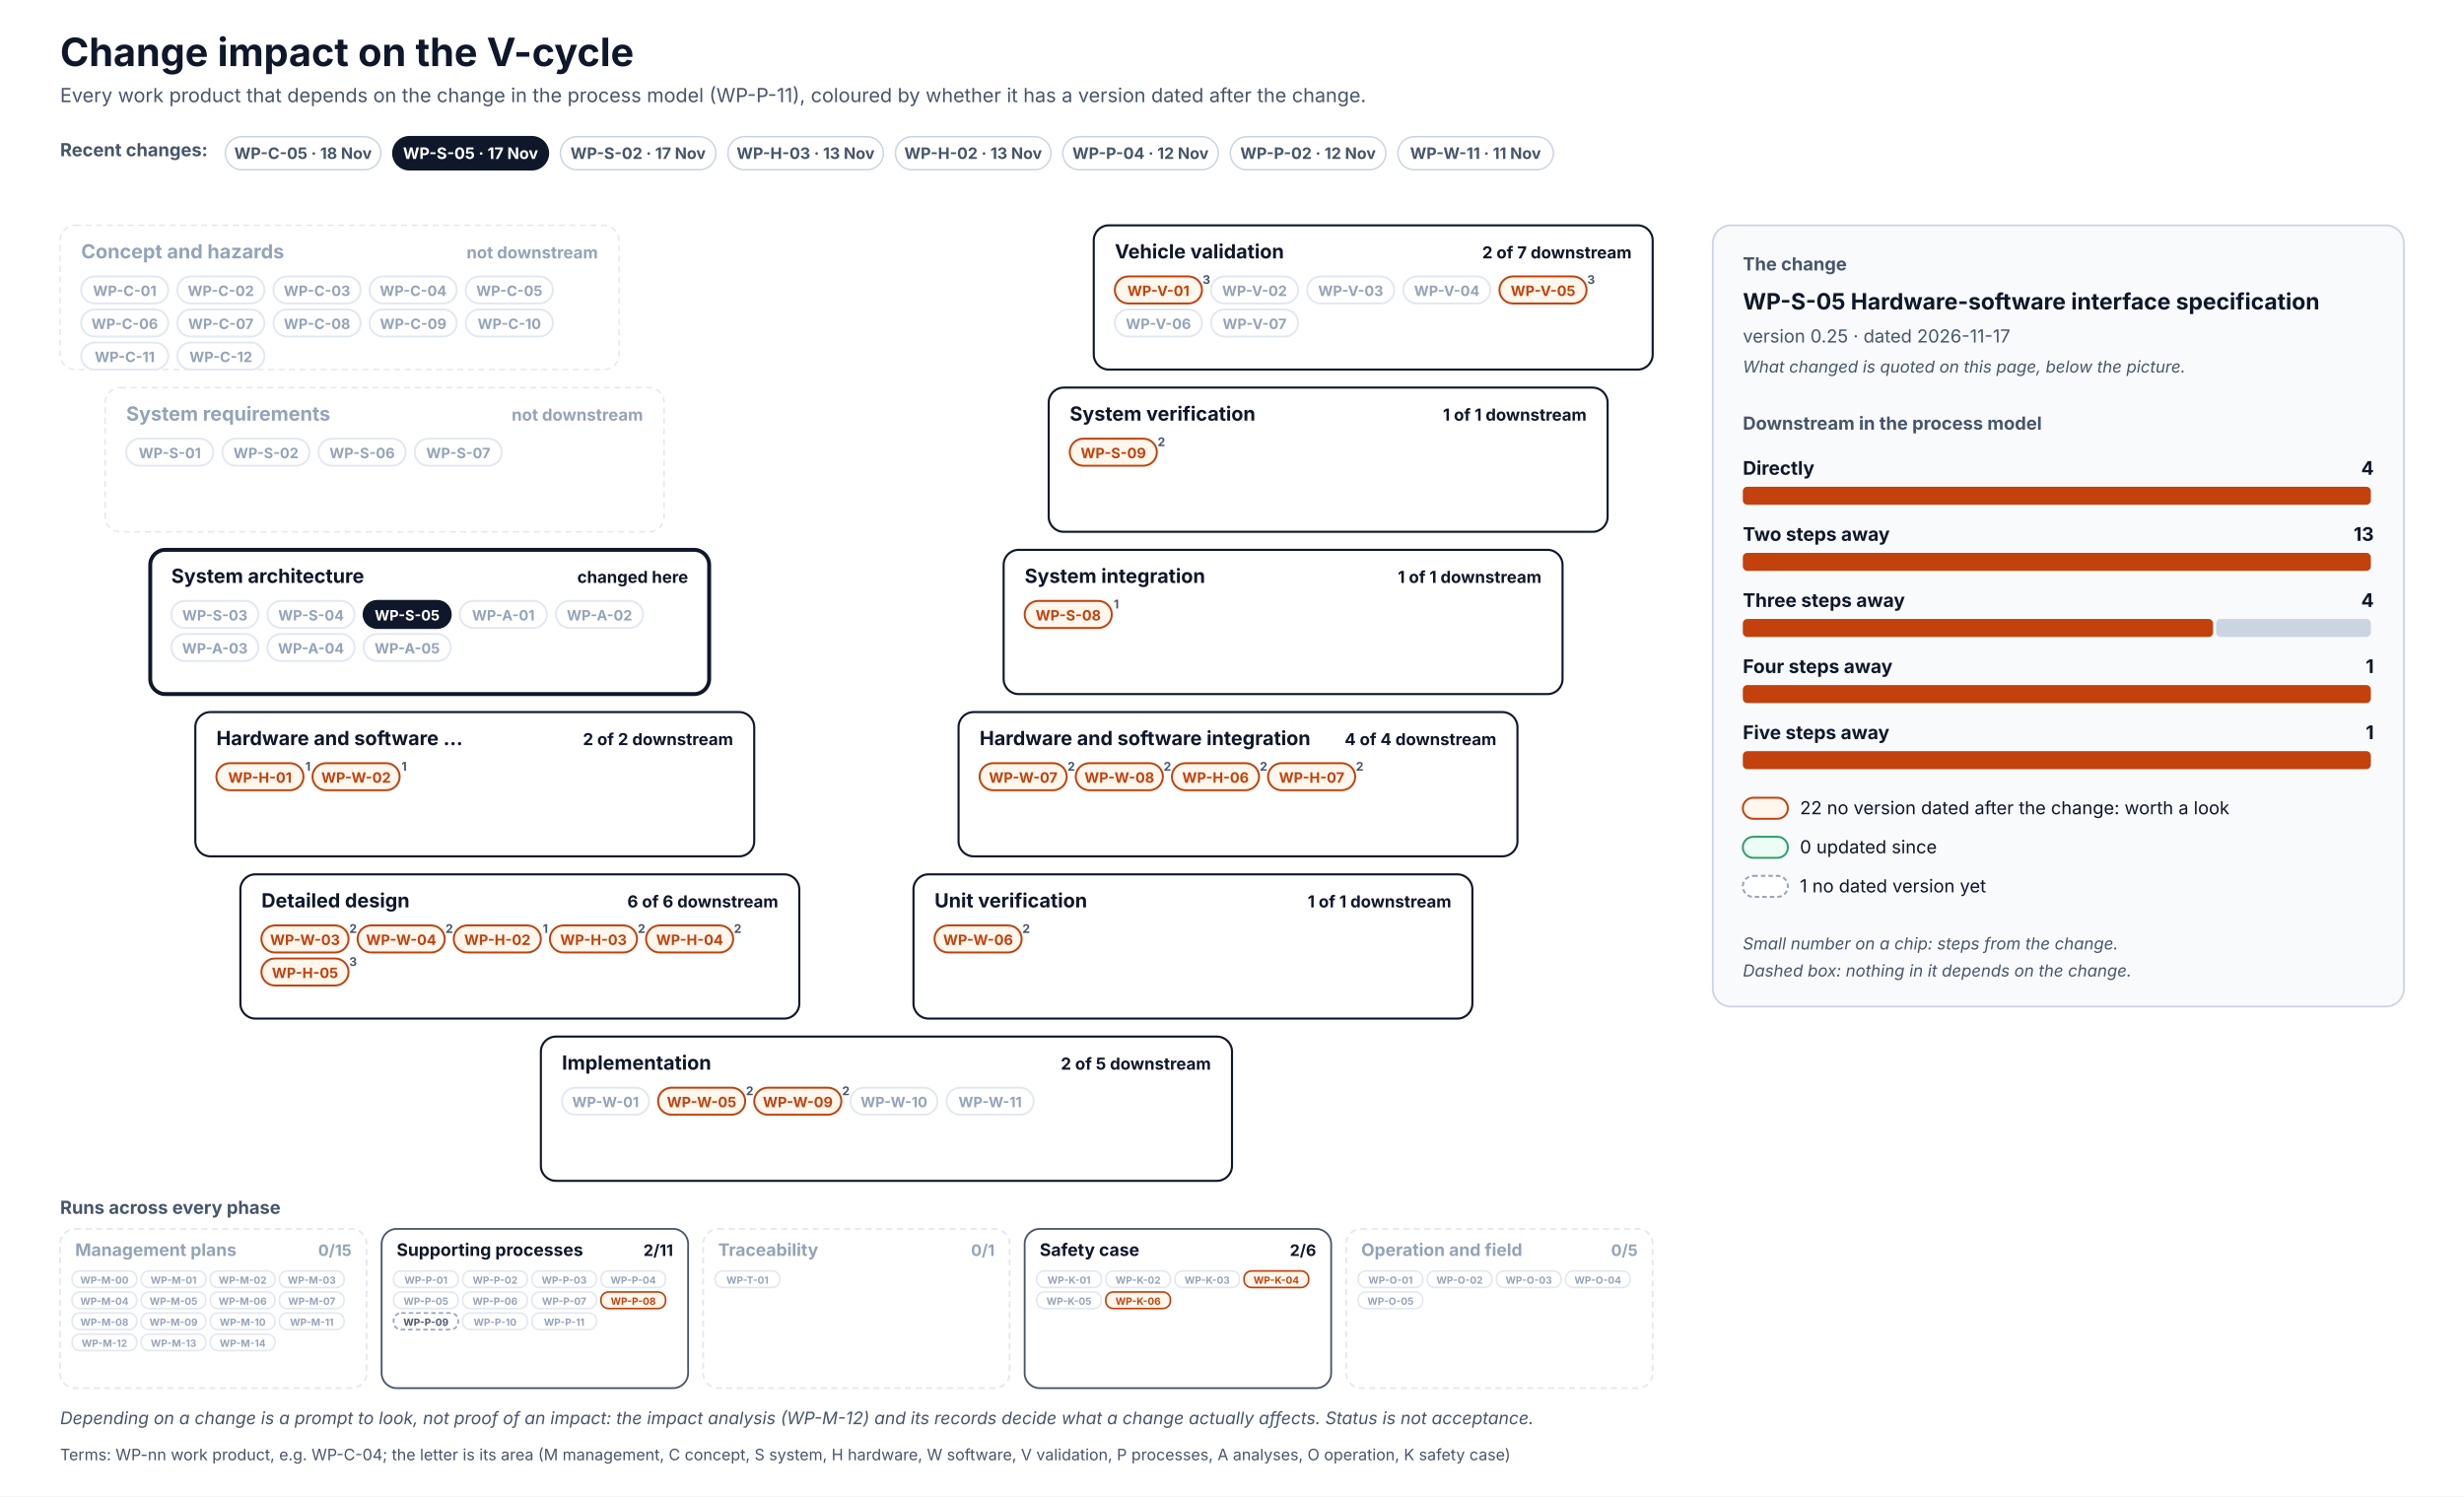
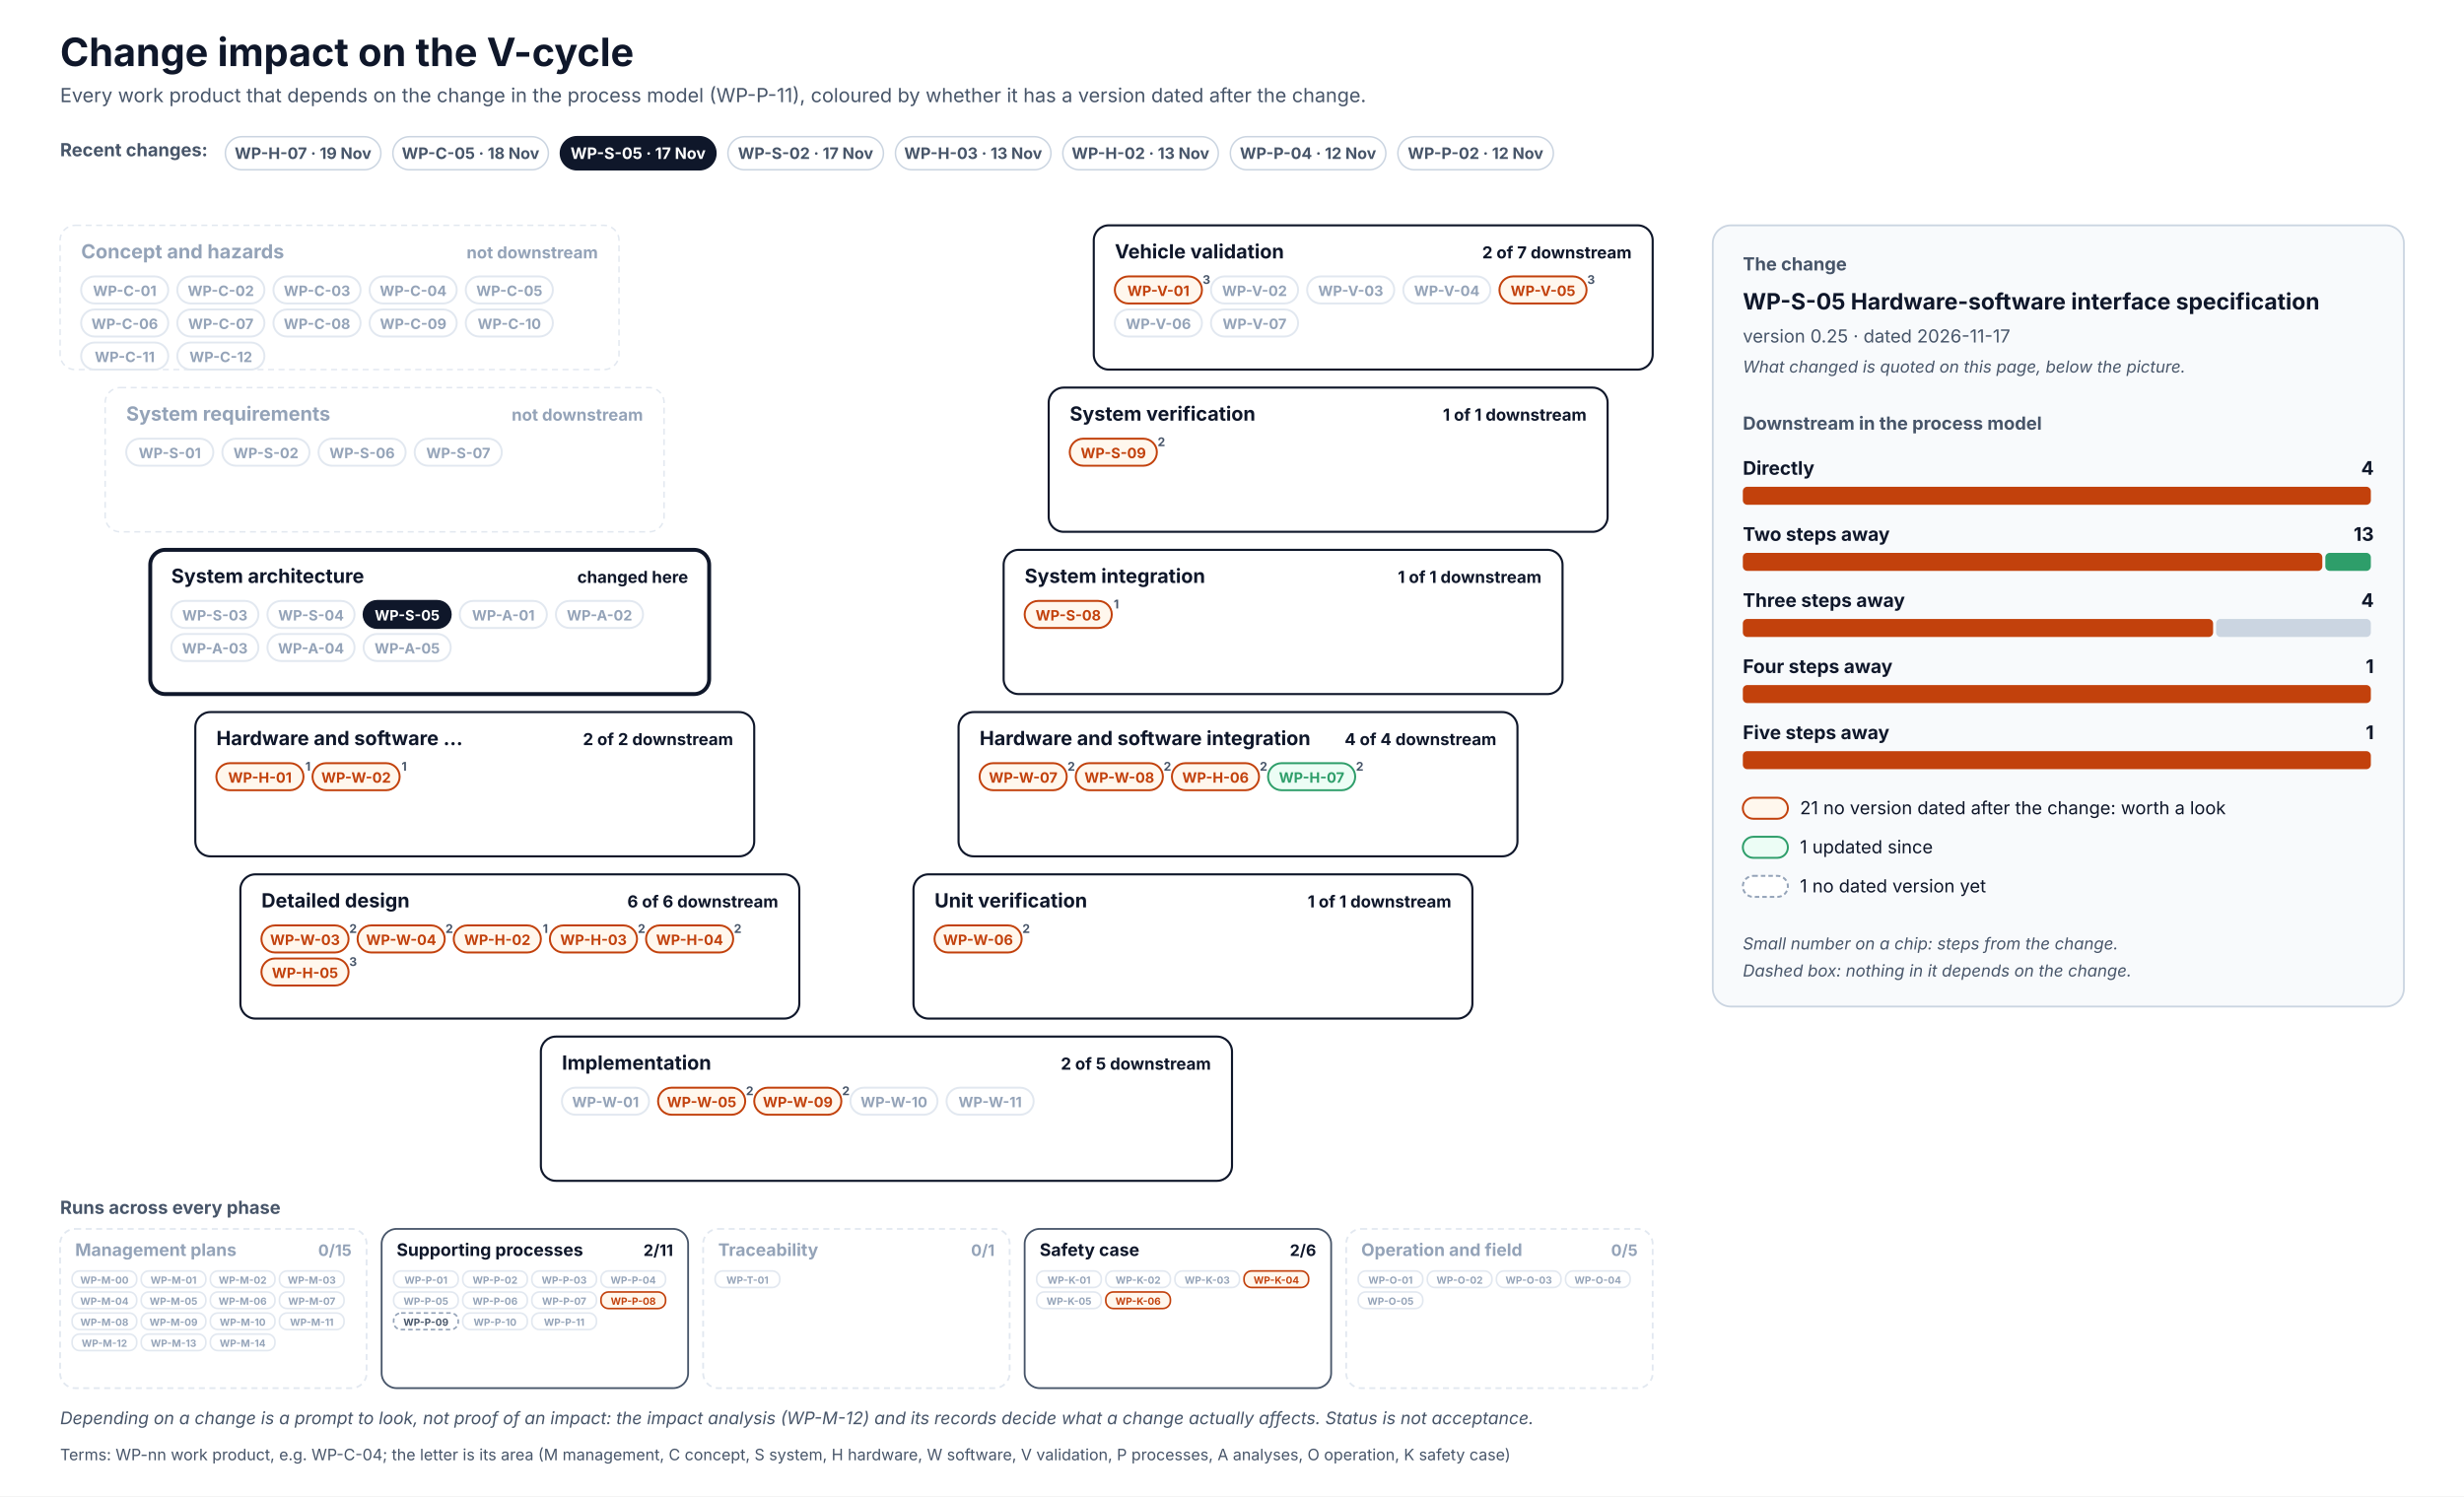
<svg xmlns="http://www.w3.org/2000/svg" width="1640" height="996" viewBox="0 0 1640 996" font-family="Inter, 'Segoe UI', Helvetica, Arial, sans-serif" role="img">
  <defs>
    <pattern id="hatch" patternUnits="userSpaceOnUse" width="6" height="6" patternTransform="rotate(45)">
      <rect width="6" height="6" fill="#F1F5F9" />
      <line x1="0" y1="0" x2="0" y2="6" stroke="#CBD5E1" stroke-width="2" />
    </pattern>
  </defs>
  <rect x="0" y="0" width="1640" height="996" rx="0" fill="#FFFFFF" stroke="none" stroke-width="0" />
  <text x="40" y="44" font-size="26" fill="#0F172A" font-weight="700">Change impact on the V-cycle</text>
  <text x="40" y="68" font-size="13" fill="#475569">Every work product that depends on the change in the process model (WP-P-11), coloured by whether it has a version dated after the change.</text>
  <text x="40" y="104" font-size="12" fill="#475569" font-weight="700">Recent changes:</text>
  <g transform="translate(150,91)">
    <rect x="0" y="0" width="103.5" height="22" rx="11.0" fill="#FFFFFF" stroke="#CBD5E1" stroke-width="1" />
+     <text x="51.7" y="14.8" font-size="10.5" fill="#475569" font-weight="700" text-anchor="middle">WP-H-07 · 19 Nov</text>
+   </g>
+   <g transform="translate(261.5,91)">
+     <rect x="0" y="0" width="103.5" height="22" rx="11.0" fill="#FFFFFF" stroke="#CBD5E1" stroke-width="1" />
    <text x="51.7" y="14.8" font-size="10.5" fill="#475569" font-weight="700" text-anchor="middle">WP-C-05 · 18 Nov</text>
  </g>
-   <g transform="translate(261.5,91)">
+   <g transform="translate(373,91)">
    <rect x="0" y="0" width="103.5" height="22" rx="11.0" fill="#0F172A" stroke="#0F172A" stroke-width="1" />
    <text x="51.7" y="14.8" font-size="10.5" fill="#FFFFFF" font-weight="700" text-anchor="middle">WP-S-05 · 17 Nov</text>
  </g>
-   <g transform="translate(373,91)">
+   <g transform="translate(484.5,91)">
    <rect x="0" y="0" width="103.5" height="22" rx="11.0" fill="#FFFFFF" stroke="#CBD5E1" stroke-width="1" />
    <text x="51.7" y="14.8" font-size="10.5" fill="#475569" font-weight="700" text-anchor="middle">WP-S-02 · 17 Nov</text>
  </g>
-   <g transform="translate(484.5,91)">
+   <g transform="translate(596,91)">
    <rect x="0" y="0" width="103.5" height="22" rx="11.0" fill="#FFFFFF" stroke="#CBD5E1" stroke-width="1" />
    <text x="51.7" y="14.8" font-size="10.5" fill="#475569" font-weight="700" text-anchor="middle">WP-H-03 · 13 Nov</text>
  </g>
-   <g transform="translate(596,91)">
+   <g transform="translate(707.4,91)">
    <rect x="0" y="0" width="103.5" height="22" rx="11.0" fill="#FFFFFF" stroke="#CBD5E1" stroke-width="1" />
    <text x="51.7" y="14.8" font-size="10.5" fill="#475569" font-weight="700" text-anchor="middle">WP-H-02 · 13 Nov</text>
  </g>
-   <g transform="translate(707.4,91)">
+   <g transform="translate(818.9,91)">
    <rect x="0" y="0" width="103.5" height="22" rx="11.0" fill="#FFFFFF" stroke="#CBD5E1" stroke-width="1" />
    <text x="51.7" y="14.8" font-size="10.5" fill="#475569" font-weight="700" text-anchor="middle">WP-P-04 · 12 Nov</text>
  </g>
-   <g transform="translate(818.9,91)">
+   <g transform="translate(930.4,91)">
    <rect x="0" y="0" width="103.5" height="22" rx="11.0" fill="#FFFFFF" stroke="#CBD5E1" stroke-width="1" />
    <text x="51.7" y="14.8" font-size="10.5" fill="#475569" font-weight="700" text-anchor="middle">WP-P-02 · 12 Nov</text>
-   </g>
-   <g transform="translate(930.4,91)">
-     <rect x="0" y="0" width="103.5" height="22" rx="11.0" fill="#FFFFFF" stroke="#CBD5E1" stroke-width="1" />
-     <text x="51.7" y="14.8" font-size="10.5" fill="#475569" font-weight="700" text-anchor="middle">WP-W-11 · 11 Nov</text>
  </g>
  <rect x="40" y="150" width="372" height="96" rx="10" fill="#FFFFFF" stroke="#E2E8F0" stroke-width="1" stroke-dasharray="4 3" />
  <text x="54" y="172" font-size="13" fill="#94A3B8" font-weight="700">Concept and hazards</text>
  <text x="398" y="172" font-size="11" fill="#94A3B8" font-weight="700" text-anchor="end">not downstream</text>
  <rect x="54" y="184" width="58" height="18" rx="9.0" fill="#FFFFFF" stroke="#E2E8F0" stroke-width="1.3" />
  <text x="83" y="197" font-size="9.5" fill="#94A3B8" font-weight="700" text-anchor="middle">WP-C-01</text>
  <rect x="118" y="184" width="58" height="18" rx="9.0" fill="#FFFFFF" stroke="#E2E8F0" stroke-width="1.3" />
  <text x="147" y="197" font-size="9.5" fill="#94A3B8" font-weight="700" text-anchor="middle">WP-C-02</text>
  <rect x="182" y="184" width="58" height="18" rx="9.0" fill="#FFFFFF" stroke="#E2E8F0" stroke-width="1.3" />
  <text x="211" y="197" font-size="9.5" fill="#94A3B8" font-weight="700" text-anchor="middle">WP-C-03</text>
  <rect x="246" y="184" width="58" height="18" rx="9.0" fill="#FFFFFF" stroke="#E2E8F0" stroke-width="1.3" />
  <text x="275" y="197" font-size="9.5" fill="#94A3B8" font-weight="700" text-anchor="middle">WP-C-04</text>
  <rect x="310" y="184" width="58" height="18" rx="9.0" fill="#FFFFFF" stroke="#E2E8F0" stroke-width="1.3" />
  <text x="339" y="197" font-size="9.5" fill="#94A3B8" font-weight="700" text-anchor="middle">WP-C-05</text>
  <rect x="54" y="206" width="58" height="18" rx="9.0" fill="#FFFFFF" stroke="#E2E8F0" stroke-width="1.3" />
  <text x="83" y="219" font-size="9.5" fill="#94A3B8" font-weight="700" text-anchor="middle">WP-C-06</text>
  <rect x="118" y="206" width="58" height="18" rx="9.0" fill="#FFFFFF" stroke="#E2E8F0" stroke-width="1.3" />
  <text x="147" y="219" font-size="9.5" fill="#94A3B8" font-weight="700" text-anchor="middle">WP-C-07</text>
  <rect x="182" y="206" width="58" height="18" rx="9.0" fill="#FFFFFF" stroke="#E2E8F0" stroke-width="1.3" />
  <text x="211" y="219" font-size="9.5" fill="#94A3B8" font-weight="700" text-anchor="middle">WP-C-08</text>
  <rect x="246" y="206" width="58" height="18" rx="9.0" fill="#FFFFFF" stroke="#E2E8F0" stroke-width="1.3" />
  <text x="275" y="219" font-size="9.5" fill="#94A3B8" font-weight="700" text-anchor="middle">WP-C-09</text>
  <rect x="310" y="206" width="58" height="18" rx="9.0" fill="#FFFFFF" stroke="#E2E8F0" stroke-width="1.3" />
  <text x="339" y="219" font-size="9.5" fill="#94A3B8" font-weight="700" text-anchor="middle">WP-C-10</text>
  <rect x="54" y="228" width="58" height="18" rx="9.0" fill="#FFFFFF" stroke="#E2E8F0" stroke-width="1.3" />
  <text x="83" y="241" font-size="9.5" fill="#94A3B8" font-weight="700" text-anchor="middle">WP-C-11</text>
  <rect x="118" y="228" width="58" height="18" rx="9.0" fill="#FFFFFF" stroke="#E2E8F0" stroke-width="1.3" />
  <text x="147" y="241" font-size="9.5" fill="#94A3B8" font-weight="700" text-anchor="middle">WP-C-12</text>
  <rect x="728" y="150" width="372" height="96" rx="10" fill="#FFFFFF" stroke="#0F172A" stroke-width="1.4" />
  <text x="742" y="172" font-size="13" fill="#0F172A" font-weight="700">Vehicle validation</text>
  <text x="1086" y="172" font-size="11" fill="#0F172A" font-weight="700" text-anchor="end">2 of 7 downstream</text>
  <rect x="742" y="184" width="58" height="18" rx="9.0" fill="#FFF7ED" stroke="#C2410C" stroke-width="1.3" />
  <text x="771" y="197" font-size="9.5" fill="#C2410C" font-weight="700" text-anchor="middle">WP-V-01</text>
  <text x="803" y="189" font-size="8" fill="#475569" font-weight="700" text-anchor="middle">3</text>
  <rect x="806" y="184" width="58" height="18" rx="9.0" fill="#FFFFFF" stroke="#E2E8F0" stroke-width="1.3" />
  <text x="835" y="197" font-size="9.5" fill="#94A3B8" font-weight="700" text-anchor="middle">WP-V-02</text>
  <rect x="870" y="184" width="58" height="18" rx="9.0" fill="#FFFFFF" stroke="#E2E8F0" stroke-width="1.3" />
  <text x="899" y="197" font-size="9.5" fill="#94A3B8" font-weight="700" text-anchor="middle">WP-V-03</text>
  <rect x="934" y="184" width="58" height="18" rx="9.0" fill="#FFFFFF" stroke="#E2E8F0" stroke-width="1.3" />
  <text x="963" y="197" font-size="9.5" fill="#94A3B8" font-weight="700" text-anchor="middle">WP-V-04</text>
  <rect x="998" y="184" width="58" height="18" rx="9.0" fill="#FFF7ED" stroke="#C2410C" stroke-width="1.3" />
  <text x="1027" y="197" font-size="9.5" fill="#C2410C" font-weight="700" text-anchor="middle">WP-V-05</text>
  <text x="1059" y="189" font-size="8" fill="#475569" font-weight="700" text-anchor="middle">3</text>
  <rect x="742" y="206" width="58" height="18" rx="9.0" fill="#FFFFFF" stroke="#E2E8F0" stroke-width="1.3" />
  <text x="771" y="219" font-size="9.5" fill="#94A3B8" font-weight="700" text-anchor="middle">WP-V-06</text>
  <rect x="806" y="206" width="58" height="18" rx="9.0" fill="#FFFFFF" stroke="#E2E8F0" stroke-width="1.3" />
  <text x="835" y="219" font-size="9.5" fill="#94A3B8" font-weight="700" text-anchor="middle">WP-V-07</text>
  <rect x="70" y="258" width="372" height="96" rx="10" fill="#FFFFFF" stroke="#E2E8F0" stroke-width="1" stroke-dasharray="4 3" />
  <text x="84" y="280" font-size="13" fill="#94A3B8" font-weight="700">System requirements</text>
  <text x="428" y="280" font-size="11" fill="#94A3B8" font-weight="700" text-anchor="end">not downstream</text>
  <rect x="84" y="292" width="58" height="18" rx="9.0" fill="#FFFFFF" stroke="#E2E8F0" stroke-width="1.3" />
  <text x="113" y="305" font-size="9.5" fill="#94A3B8" font-weight="700" text-anchor="middle">WP-S-01</text>
  <rect x="148" y="292" width="58" height="18" rx="9.0" fill="#FFFFFF" stroke="#E2E8F0" stroke-width="1.3" />
  <text x="177" y="305" font-size="9.5" fill="#94A3B8" font-weight="700" text-anchor="middle">WP-S-02</text>
  <rect x="212" y="292" width="58" height="18" rx="9.0" fill="#FFFFFF" stroke="#E2E8F0" stroke-width="1.3" />
  <text x="241" y="305" font-size="9.5" fill="#94A3B8" font-weight="700" text-anchor="middle">WP-S-06</text>
  <rect x="276" y="292" width="58" height="18" rx="9.0" fill="#FFFFFF" stroke="#E2E8F0" stroke-width="1.3" />
  <text x="305" y="305" font-size="9.5" fill="#94A3B8" font-weight="700" text-anchor="middle">WP-S-07</text>
  <rect x="698" y="258" width="372" height="96" rx="10" fill="#FFFFFF" stroke="#0F172A" stroke-width="1.4" />
  <text x="712" y="280" font-size="13" fill="#0F172A" font-weight="700">System verification</text>
  <text x="1056" y="280" font-size="11" fill="#0F172A" font-weight="700" text-anchor="end">1 of 1 downstream</text>
  <rect x="712" y="292" width="58" height="18" rx="9.0" fill="#FFF7ED" stroke="#C2410C" stroke-width="1.3" />
  <text x="741" y="305" font-size="9.5" fill="#C2410C" font-weight="700" text-anchor="middle">WP-S-09</text>
  <text x="773" y="297" font-size="8" fill="#475569" font-weight="700" text-anchor="middle">2</text>
  <rect x="100" y="366" width="372" height="96" rx="10" fill="#FFFFFF" stroke="#0F172A" stroke-width="2.6" />
  <text x="114" y="388" font-size="13" fill="#0F172A" font-weight="700">System architecture</text>
  <text x="458" y="388" font-size="11" fill="#0F172A" font-weight="700" text-anchor="end">changed here</text>
  <rect x="114" y="400" width="58" height="18" rx="9.0" fill="#FFFFFF" stroke="#E2E8F0" stroke-width="1.3" />
  <text x="143" y="413" font-size="9.5" fill="#94A3B8" font-weight="700" text-anchor="middle">WP-S-03</text>
  <rect x="178" y="400" width="58" height="18" rx="9.0" fill="#FFFFFF" stroke="#E2E8F0" stroke-width="1.3" />
  <text x="207" y="413" font-size="9.5" fill="#94A3B8" font-weight="700" text-anchor="middle">WP-S-04</text>
  <rect x="242" y="400" width="58" height="18" rx="9.0" fill="#0F172A" stroke="#0F172A" stroke-width="1.3" />
  <text x="271" y="413" font-size="9.5" fill="#FFFFFF" font-weight="700" text-anchor="middle">WP-S-05</text>
  <rect x="306" y="400" width="58" height="18" rx="9.0" fill="#FFFFFF" stroke="#E2E8F0" stroke-width="1.3" />
  <text x="335" y="413" font-size="9.5" fill="#94A3B8" font-weight="700" text-anchor="middle">WP-A-01</text>
  <rect x="370" y="400" width="58" height="18" rx="9.0" fill="#FFFFFF" stroke="#E2E8F0" stroke-width="1.3" />
  <text x="399" y="413" font-size="9.5" fill="#94A3B8" font-weight="700" text-anchor="middle">WP-A-02</text>
  <rect x="114" y="422" width="58" height="18" rx="9.0" fill="#FFFFFF" stroke="#E2E8F0" stroke-width="1.3" />
  <text x="143" y="435" font-size="9.5" fill="#94A3B8" font-weight="700" text-anchor="middle">WP-A-03</text>
  <rect x="178" y="422" width="58" height="18" rx="9.0" fill="#FFFFFF" stroke="#E2E8F0" stroke-width="1.3" />
  <text x="207" y="435" font-size="9.5" fill="#94A3B8" font-weight="700" text-anchor="middle">WP-A-04</text>
  <rect x="242" y="422" width="58" height="18" rx="9.0" fill="#FFFFFF" stroke="#E2E8F0" stroke-width="1.3" />
  <text x="271" y="435" font-size="9.5" fill="#94A3B8" font-weight="700" text-anchor="middle">WP-A-05</text>
  <rect x="668" y="366" width="372" height="96" rx="10" fill="#FFFFFF" stroke="#0F172A" stroke-width="1.4" />
  <text x="682" y="388" font-size="13" fill="#0F172A" font-weight="700">System integration</text>
  <text x="1026" y="388" font-size="11" fill="#0F172A" font-weight="700" text-anchor="end">1 of 1 downstream</text>
  <rect x="682" y="400" width="58" height="18" rx="9.0" fill="#FFF7ED" stroke="#C2410C" stroke-width="1.3" />
  <text x="711" y="413" font-size="9.5" fill="#C2410C" font-weight="700" text-anchor="middle">WP-S-08</text>
  <text x="743" y="405" font-size="8" fill="#475569" font-weight="700" text-anchor="middle">1</text>
  <rect x="130" y="474" width="372" height="96" rx="10" fill="#FFFFFF" stroke="#0F172A" stroke-width="1.4" />
  <text x="144" y="496" font-size="13" fill="#0F172A" font-weight="700">Hardware and software …</text>
  <text x="488" y="496" font-size="11" fill="#0F172A" font-weight="700" text-anchor="end">2 of 2 downstream</text>
  <rect x="144" y="508" width="58" height="18" rx="9.0" fill="#FFF7ED" stroke="#C2410C" stroke-width="1.3" />
  <text x="173" y="521" font-size="9.5" fill="#C2410C" font-weight="700" text-anchor="middle">WP-H-01</text>
  <text x="205" y="513" font-size="8" fill="#475569" font-weight="700" text-anchor="middle">1</text>
  <rect x="208" y="508" width="58" height="18" rx="9.0" fill="#FFF7ED" stroke="#C2410C" stroke-width="1.3" />
  <text x="237" y="521" font-size="9.5" fill="#C2410C" font-weight="700" text-anchor="middle">WP-W-02</text>
  <text x="269" y="513" font-size="8" fill="#475569" font-weight="700" text-anchor="middle">1</text>
  <rect x="638" y="474" width="372" height="96" rx="10" fill="#FFFFFF" stroke="#0F172A" stroke-width="1.4" />
  <text x="652" y="496" font-size="13" fill="#0F172A" font-weight="700">Hardware and software integration</text>
  <text x="996" y="496" font-size="11" fill="#0F172A" font-weight="700" text-anchor="end">4 of 4 downstream</text>
  <rect x="652" y="508" width="58" height="18" rx="9.0" fill="#FFF7ED" stroke="#C2410C" stroke-width="1.3" />
  <text x="681" y="521" font-size="9.5" fill="#C2410C" font-weight="700" text-anchor="middle">WP-W-07</text>
  <text x="713" y="513" font-size="8" fill="#475569" font-weight="700" text-anchor="middle">2</text>
  <rect x="716" y="508" width="58" height="18" rx="9.0" fill="#FFF7ED" stroke="#C2410C" stroke-width="1.3" />
  <text x="745" y="521" font-size="9.5" fill="#C2410C" font-weight="700" text-anchor="middle">WP-W-08</text>
  <text x="777" y="513" font-size="8" fill="#475569" font-weight="700" text-anchor="middle">2</text>
  <rect x="780" y="508" width="58" height="18" rx="9.0" fill="#FFF7ED" stroke="#C2410C" stroke-width="1.3" />
  <text x="809" y="521" font-size="9.5" fill="#C2410C" font-weight="700" text-anchor="middle">WP-H-06</text>
  <text x="841" y="513" font-size="8" fill="#475569" font-weight="700" text-anchor="middle">2</text>
-   <rect x="844" y="508" width="58" height="18" rx="9.0" fill="#FFF7ED" stroke="#C2410C" stroke-width="1.3" />
-   <text x="873" y="521" font-size="9.5" fill="#C2410C" font-weight="700" text-anchor="middle">WP-H-07</text>
+   <rect x="844" y="508" width="58" height="18" rx="9.0" fill="#ECFDF5" stroke="#2E9E6A" stroke-width="1.3" />
+   <text x="873" y="521" font-size="9.5" fill="#2E9E6A" font-weight="700" text-anchor="middle">WP-H-07</text>
  <text x="905" y="513" font-size="8" fill="#475569" font-weight="700" text-anchor="middle">2</text>
  <rect x="160" y="582" width="372" height="96" rx="10" fill="#FFFFFF" stroke="#0F172A" stroke-width="1.4" />
  <text x="174" y="604" font-size="13" fill="#0F172A" font-weight="700">Detailed design</text>
  <text x="518" y="604" font-size="11" fill="#0F172A" font-weight="700" text-anchor="end">6 of 6 downstream</text>
  <rect x="174" y="616" width="58" height="18" rx="9.0" fill="#FFF7ED" stroke="#C2410C" stroke-width="1.3" />
  <text x="203" y="629" font-size="9.5" fill="#C2410C" font-weight="700" text-anchor="middle">WP-W-03</text>
  <text x="235" y="621" font-size="8" fill="#475569" font-weight="700" text-anchor="middle">2</text>
  <rect x="238" y="616" width="58" height="18" rx="9.0" fill="#FFF7ED" stroke="#C2410C" stroke-width="1.3" />
  <text x="267" y="629" font-size="9.5" fill="#C2410C" font-weight="700" text-anchor="middle">WP-W-04</text>
  <text x="299" y="621" font-size="8" fill="#475569" font-weight="700" text-anchor="middle">2</text>
  <rect x="302" y="616" width="58" height="18" rx="9.0" fill="#FFF7ED" stroke="#C2410C" stroke-width="1.3" />
  <text x="331" y="629" font-size="9.5" fill="#C2410C" font-weight="700" text-anchor="middle">WP-H-02</text>
  <text x="363" y="621" font-size="8" fill="#475569" font-weight="700" text-anchor="middle">1</text>
  <rect x="366" y="616" width="58" height="18" rx="9.0" fill="#FFF7ED" stroke="#C2410C" stroke-width="1.3" />
  <text x="395" y="629" font-size="9.5" fill="#C2410C" font-weight="700" text-anchor="middle">WP-H-03</text>
  <text x="427" y="621" font-size="8" fill="#475569" font-weight="700" text-anchor="middle">2</text>
  <rect x="430" y="616" width="58" height="18" rx="9.0" fill="#FFF7ED" stroke="#C2410C" stroke-width="1.3" />
  <text x="459" y="629" font-size="9.5" fill="#C2410C" font-weight="700" text-anchor="middle">WP-H-04</text>
  <text x="491" y="621" font-size="8" fill="#475569" font-weight="700" text-anchor="middle">2</text>
  <rect x="174" y="638" width="58" height="18" rx="9.0" fill="#FFF7ED" stroke="#C2410C" stroke-width="1.3" />
  <text x="203" y="651" font-size="9.5" fill="#C2410C" font-weight="700" text-anchor="middle">WP-H-05</text>
  <text x="235" y="643" font-size="8" fill="#475569" font-weight="700" text-anchor="middle">3</text>
  <rect x="608" y="582" width="372" height="96" rx="10" fill="#FFFFFF" stroke="#0F172A" stroke-width="1.4" />
  <text x="622" y="604" font-size="13" fill="#0F172A" font-weight="700">Unit verification</text>
  <text x="966" y="604" font-size="11" fill="#0F172A" font-weight="700" text-anchor="end">1 of 1 downstream</text>
  <rect x="622" y="616" width="58" height="18" rx="9.0" fill="#FFF7ED" stroke="#C2410C" stroke-width="1.3" />
  <text x="651" y="629" font-size="9.5" fill="#C2410C" font-weight="700" text-anchor="middle">WP-W-06</text>
  <text x="683" y="621" font-size="8" fill="#475569" font-weight="700" text-anchor="middle">2</text>
  <rect x="360" y="690" width="460" height="96" rx="10" fill="#FFFFFF" stroke="#0F172A" stroke-width="1.4" />
  <text x="374" y="712" font-size="13" fill="#0F172A" font-weight="700">Implementation</text>
  <text x="806" y="712" font-size="11" fill="#0F172A" font-weight="700" text-anchor="end">2 of 5 downstream</text>
  <rect x="374" y="724" width="58" height="18" rx="9.0" fill="#FFFFFF" stroke="#E2E8F0" stroke-width="1.3" />
  <text x="403" y="737" font-size="9.5" fill="#94A3B8" font-weight="700" text-anchor="middle">WP-W-01</text>
  <rect x="438" y="724" width="58" height="18" rx="9.0" fill="#FFF7ED" stroke="#C2410C" stroke-width="1.3" />
  <text x="467" y="737" font-size="9.5" fill="#C2410C" font-weight="700" text-anchor="middle">WP-W-05</text>
  <text x="499" y="729" font-size="8" fill="#475569" font-weight="700" text-anchor="middle">2</text>
  <rect x="502" y="724" width="58" height="18" rx="9.0" fill="#FFF7ED" stroke="#C2410C" stroke-width="1.3" />
  <text x="531" y="737" font-size="9.5" fill="#C2410C" font-weight="700" text-anchor="middle">WP-W-09</text>
  <text x="563" y="729" font-size="8" fill="#475569" font-weight="700" text-anchor="middle">2</text>
  <rect x="566" y="724" width="58" height="18" rx="9.0" fill="#FFFFFF" stroke="#E2E8F0" stroke-width="1.3" />
  <text x="595" y="737" font-size="9.5" fill="#94A3B8" font-weight="700" text-anchor="middle">WP-W-10</text>
  <rect x="630" y="724" width="58" height="18" rx="9.0" fill="#FFFFFF" stroke="#E2E8F0" stroke-width="1.3" />
  <text x="659" y="737" font-size="9.5" fill="#94A3B8" font-weight="700" text-anchor="middle">WP-W-11</text>
  <text x="40" y="808" font-size="12" fill="#475569" font-weight="700">Runs across every phase</text>
  <rect x="40" y="818" width="204" height="106" rx="10" fill="#FFFFFF" stroke="#E2E8F0" stroke-width="1.2" stroke-dasharray="4 3" />
  <text x="50" y="836" font-size="11.5" fill="#94A3B8" font-weight="700">Management plans</text>
  <text x="234" y="836" font-size="10.5" fill="#94A3B8" font-weight="700" text-anchor="end">0/15</text>
  <rect x="48" y="846" width="43" height="11" rx="5" fill="#FFFFFF" stroke="#E2E8F0" stroke-width="1.1" />
  <text x="69.5" y="854.5" font-size="6.6" fill="#94A3B8" font-weight="700" text-anchor="middle">WP-M-00</text>
  <rect x="94" y="846" width="43" height="11" rx="5" fill="#FFFFFF" stroke="#E2E8F0" stroke-width="1.1" />
  <text x="115.5" y="854.5" font-size="6.6" fill="#94A3B8" font-weight="700" text-anchor="middle">WP-M-01</text>
  <rect x="140" y="846" width="43" height="11" rx="5" fill="#FFFFFF" stroke="#E2E8F0" stroke-width="1.1" />
  <text x="161.5" y="854.5" font-size="6.6" fill="#94A3B8" font-weight="700" text-anchor="middle">WP-M-02</text>
  <rect x="186" y="846" width="43" height="11" rx="5" fill="#FFFFFF" stroke="#E2E8F0" stroke-width="1.1" />
  <text x="207.5" y="854.5" font-size="6.6" fill="#94A3B8" font-weight="700" text-anchor="middle">WP-M-03</text>
  <rect x="48" y="860" width="43" height="11" rx="5" fill="#FFFFFF" stroke="#E2E8F0" stroke-width="1.1" />
  <text x="69.5" y="868.5" font-size="6.6" fill="#94A3B8" font-weight="700" text-anchor="middle">WP-M-04</text>
  <rect x="94" y="860" width="43" height="11" rx="5" fill="#FFFFFF" stroke="#E2E8F0" stroke-width="1.1" />
  <text x="115.5" y="868.5" font-size="6.6" fill="#94A3B8" font-weight="700" text-anchor="middle">WP-M-05</text>
  <rect x="140" y="860" width="43" height="11" rx="5" fill="#FFFFFF" stroke="#E2E8F0" stroke-width="1.1" />
  <text x="161.5" y="868.5" font-size="6.6" fill="#94A3B8" font-weight="700" text-anchor="middle">WP-M-06</text>
  <rect x="186" y="860" width="43" height="11" rx="5" fill="#FFFFFF" stroke="#E2E8F0" stroke-width="1.1" />
  <text x="207.5" y="868.5" font-size="6.6" fill="#94A3B8" font-weight="700" text-anchor="middle">WP-M-07</text>
  <rect x="48" y="874" width="43" height="11" rx="5" fill="#FFFFFF" stroke="#E2E8F0" stroke-width="1.1" />
  <text x="69.5" y="882.5" font-size="6.6" fill="#94A3B8" font-weight="700" text-anchor="middle">WP-M-08</text>
  <rect x="94" y="874" width="43" height="11" rx="5" fill="#FFFFFF" stroke="#E2E8F0" stroke-width="1.1" />
  <text x="115.5" y="882.5" font-size="6.6" fill="#94A3B8" font-weight="700" text-anchor="middle">WP-M-09</text>
  <rect x="140" y="874" width="43" height="11" rx="5" fill="#FFFFFF" stroke="#E2E8F0" stroke-width="1.1" />
  <text x="161.5" y="882.5" font-size="6.6" fill="#94A3B8" font-weight="700" text-anchor="middle">WP-M-10</text>
  <rect x="186" y="874" width="43" height="11" rx="5" fill="#FFFFFF" stroke="#E2E8F0" stroke-width="1.1" />
  <text x="207.5" y="882.5" font-size="6.6" fill="#94A3B8" font-weight="700" text-anchor="middle">WP-M-11</text>
  <rect x="48" y="888" width="43" height="11" rx="5" fill="#FFFFFF" stroke="#E2E8F0" stroke-width="1.1" />
  <text x="69.5" y="896.5" font-size="6.6" fill="#94A3B8" font-weight="700" text-anchor="middle">WP-M-12</text>
  <rect x="94" y="888" width="43" height="11" rx="5" fill="#FFFFFF" stroke="#E2E8F0" stroke-width="1.1" />
  <text x="115.5" y="896.5" font-size="6.6" fill="#94A3B8" font-weight="700" text-anchor="middle">WP-M-13</text>
  <rect x="140" y="888" width="43" height="11" rx="5" fill="#FFFFFF" stroke="#E2E8F0" stroke-width="1.1" />
  <text x="161.5" y="896.5" font-size="6.6" fill="#94A3B8" font-weight="700" text-anchor="middle">WP-M-14</text>
  <rect x="254" y="818" width="204" height="106" rx="10" fill="#FFFFFF" stroke="#475569" stroke-width="1.2" />
  <text x="264" y="836" font-size="11.5" fill="#0F172A" font-weight="700">Supporting processes</text>
  <text x="448" y="836" font-size="10.5" fill="#0F172A" font-weight="700" text-anchor="end">2/11</text>
  <rect x="262" y="846" width="43" height="11" rx="5" fill="#FFFFFF" stroke="#E2E8F0" stroke-width="1.1" />
  <text x="283.5" y="854.5" font-size="6.6" fill="#94A3B8" font-weight="700" text-anchor="middle">WP-P-01</text>
  <rect x="308" y="846" width="43" height="11" rx="5" fill="#FFFFFF" stroke="#E2E8F0" stroke-width="1.1" />
  <text x="329.5" y="854.5" font-size="6.6" fill="#94A3B8" font-weight="700" text-anchor="middle">WP-P-02</text>
  <rect x="354" y="846" width="43" height="11" rx="5" fill="#FFFFFF" stroke="#E2E8F0" stroke-width="1.1" />
  <text x="375.5" y="854.5" font-size="6.6" fill="#94A3B8" font-weight="700" text-anchor="middle">WP-P-03</text>
  <rect x="400" y="846" width="43" height="11" rx="5" fill="#FFFFFF" stroke="#E2E8F0" stroke-width="1.1" />
  <text x="421.5" y="854.5" font-size="6.6" fill="#94A3B8" font-weight="700" text-anchor="middle">WP-P-04</text>
  <rect x="262" y="860" width="43" height="11" rx="5" fill="#FFFFFF" stroke="#E2E8F0" stroke-width="1.1" />
  <text x="283.5" y="868.5" font-size="6.6" fill="#94A3B8" font-weight="700" text-anchor="middle">WP-P-05</text>
  <rect x="308" y="860" width="43" height="11" rx="5" fill="#FFFFFF" stroke="#E2E8F0" stroke-width="1.1" />
  <text x="329.5" y="868.5" font-size="6.6" fill="#94A3B8" font-weight="700" text-anchor="middle">WP-P-06</text>
  <rect x="354" y="860" width="43" height="11" rx="5" fill="#FFFFFF" stroke="#E2E8F0" stroke-width="1.1" />
  <text x="375.5" y="868.5" font-size="6.6" fill="#94A3B8" font-weight="700" text-anchor="middle">WP-P-07</text>
  <rect x="400" y="860" width="43" height="11" rx="5" fill="#FFF7ED" stroke="#C2410C" stroke-width="1.1" />
  <text x="421.5" y="868.5" font-size="6.6" fill="#C2410C" font-weight="700" text-anchor="middle">WP-P-08</text>
  <rect x="262" y="874" width="43" height="11" rx="5" fill="#FFFFFF" stroke="#94A3B8" stroke-width="1.1" stroke-dasharray="3 2" />
  <text x="283.5" y="882.5" font-size="6.6" fill="#475569" font-weight="700" text-anchor="middle">WP-P-09</text>
  <rect x="308" y="874" width="43" height="11" rx="5" fill="#FFFFFF" stroke="#E2E8F0" stroke-width="1.1" />
  <text x="329.5" y="882.5" font-size="6.6" fill="#94A3B8" font-weight="700" text-anchor="middle">WP-P-10</text>
  <rect x="354" y="874" width="43" height="11" rx="5" fill="#FFFFFF" stroke="#E2E8F0" stroke-width="1.1" />
  <text x="375.5" y="882.5" font-size="6.6" fill="#94A3B8" font-weight="700" text-anchor="middle">WP-P-11</text>
  <rect x="468" y="818" width="204" height="106" rx="10" fill="#FFFFFF" stroke="#E2E8F0" stroke-width="1.2" stroke-dasharray="4 3" />
  <text x="478" y="836" font-size="11.5" fill="#94A3B8" font-weight="700">Traceability</text>
  <text x="662" y="836" font-size="10.5" fill="#94A3B8" font-weight="700" text-anchor="end">0/1</text>
  <rect x="476" y="846" width="43" height="11" rx="5" fill="#FFFFFF" stroke="#E2E8F0" stroke-width="1.1" />
  <text x="497.5" y="854.5" font-size="6.6" fill="#94A3B8" font-weight="700" text-anchor="middle">WP-T-01</text>
  <rect x="682" y="818" width="204" height="106" rx="10" fill="#FFFFFF" stroke="#475569" stroke-width="1.2" />
  <text x="692" y="836" font-size="11.5" fill="#0F172A" font-weight="700">Safety case</text>
  <text x="876" y="836" font-size="10.5" fill="#0F172A" font-weight="700" text-anchor="end">2/6</text>
  <rect x="690" y="846" width="43" height="11" rx="5" fill="#FFFFFF" stroke="#E2E8F0" stroke-width="1.1" />
  <text x="711.5" y="854.5" font-size="6.6" fill="#94A3B8" font-weight="700" text-anchor="middle">WP-K-01</text>
  <rect x="736" y="846" width="43" height="11" rx="5" fill="#FFFFFF" stroke="#E2E8F0" stroke-width="1.1" />
  <text x="757.5" y="854.5" font-size="6.6" fill="#94A3B8" font-weight="700" text-anchor="middle">WP-K-02</text>
  <rect x="782" y="846" width="43" height="11" rx="5" fill="#FFFFFF" stroke="#E2E8F0" stroke-width="1.1" />
  <text x="803.5" y="854.5" font-size="6.6" fill="#94A3B8" font-weight="700" text-anchor="middle">WP-K-03</text>
  <rect x="828" y="846" width="43" height="11" rx="5" fill="#FFF7ED" stroke="#C2410C" stroke-width="1.1" />
  <text x="849.5" y="854.5" font-size="6.6" fill="#C2410C" font-weight="700" text-anchor="middle">WP-K-04</text>
  <rect x="690" y="860" width="43" height="11" rx="5" fill="#FFFFFF" stroke="#E2E8F0" stroke-width="1.1" />
  <text x="711.5" y="868.5" font-size="6.6" fill="#94A3B8" font-weight="700" text-anchor="middle">WP-K-05</text>
  <rect x="736" y="860" width="43" height="11" rx="5" fill="#FFF7ED" stroke="#C2410C" stroke-width="1.1" />
  <text x="757.5" y="868.5" font-size="6.6" fill="#C2410C" font-weight="700" text-anchor="middle">WP-K-06</text>
  <rect x="896" y="818" width="204" height="106" rx="10" fill="#FFFFFF" stroke="#E2E8F0" stroke-width="1.2" stroke-dasharray="4 3" />
  <text x="906" y="836" font-size="11.5" fill="#94A3B8" font-weight="700">Operation and field</text>
  <text x="1090" y="836" font-size="10.5" fill="#94A3B8" font-weight="700" text-anchor="end">0/5</text>
  <rect x="904" y="846" width="43" height="11" rx="5" fill="#FFFFFF" stroke="#E2E8F0" stroke-width="1.1" />
  <text x="925.5" y="854.5" font-size="6.6" fill="#94A3B8" font-weight="700" text-anchor="middle">WP-O-01</text>
  <rect x="950" y="846" width="43" height="11" rx="5" fill="#FFFFFF" stroke="#E2E8F0" stroke-width="1.1" />
  <text x="971.5" y="854.5" font-size="6.6" fill="#94A3B8" font-weight="700" text-anchor="middle">WP-O-02</text>
  <rect x="996" y="846" width="43" height="11" rx="5" fill="#FFFFFF" stroke="#E2E8F0" stroke-width="1.1" />
  <text x="1017.5" y="854.5" font-size="6.6" fill="#94A3B8" font-weight="700" text-anchor="middle">WP-O-03</text>
  <rect x="1042" y="846" width="43" height="11" rx="5" fill="#FFFFFF" stroke="#E2E8F0" stroke-width="1.1" />
  <text x="1063.5" y="854.5" font-size="6.6" fill="#94A3B8" font-weight="700" text-anchor="middle">WP-O-04</text>
  <rect x="904" y="860" width="43" height="11" rx="5" fill="#FFFFFF" stroke="#E2E8F0" stroke-width="1.1" />
  <text x="925.5" y="868.5" font-size="6.6" fill="#94A3B8" font-weight="700" text-anchor="middle">WP-O-05</text>
  <rect x="1140" y="150" width="460" height="520" rx="12" fill="#F8FAFC" stroke="#CBD5E1" stroke-width="1.2" />
  <text x="1160" y="180" font-size="12" fill="#475569" font-weight="700">The change</text>
  <text x="1160" y="206" font-size="15" fill="#0F172A" font-weight="700">WP-S-05 Hardware-software interface specification</text>
  <text x="1160" y="228" font-size="12" fill="#475569">version 0.25 · dated 2026-11-17</text>
  <text x="1160" y="248" font-size="11" fill="#475569" font-style="italic">What changed is quoted on this page, below the picture.</text>
  <text x="1160" y="286" font-size="12" fill="#475569" font-weight="700">Downstream in the process model</text>
  <text x="1160" y="316" font-size="12.5" fill="#0F172A" font-weight="700">Directly</text>
  <text x="1580" y="316" font-size="12.5" fill="#0F172A" font-weight="700" text-anchor="end">4</text>
  <rect x="1160" y="324" width="418" height="12" rx="3" fill="#C2410C" stroke="none" stroke-width="0" />
  <text x="1160" y="360" font-size="12.5" fill="#0F172A" font-weight="700">Two steps away</text>
  <text x="1580" y="360" font-size="12.5" fill="#0F172A" font-weight="700" text-anchor="end">13</text>
-   <rect x="1160" y="368" width="418" height="12" rx="3" fill="#C2410C" stroke="none" stroke-width="0" />
+   <rect x="1160" y="368" width="385.7" height="12" rx="3" fill="#C2410C" stroke="none" stroke-width="0" />
+   <rect x="1547.7" y="368" width="30.3" height="12" rx="3" fill="#2E9E6A" stroke="none" stroke-width="0" />
  <text x="1160" y="404" font-size="12.5" fill="#0F172A" font-weight="700">Three steps away</text>
  <text x="1580" y="404" font-size="12.5" fill="#0F172A" font-weight="700" text-anchor="end">4</text>
  <rect x="1160" y="412" width="313" height="12" rx="3" fill="#C2410C" stroke="none" stroke-width="0" />
  <rect x="1475" y="412" width="103" height="12" rx="3" fill="#CBD5E1" stroke="none" stroke-width="0" />
  <text x="1160" y="448" font-size="12.5" fill="#0F172A" font-weight="700">Four steps away</text>
  <text x="1580" y="448" font-size="12.5" fill="#0F172A" font-weight="700" text-anchor="end">1</text>
  <rect x="1160" y="456" width="418" height="12" rx="3" fill="#C2410C" stroke="none" stroke-width="0" />
  <text x="1160" y="492" font-size="12.5" fill="#0F172A" font-weight="700">Five steps away</text>
  <text x="1580" y="492" font-size="12.5" fill="#0F172A" font-weight="700" text-anchor="end">1</text>
  <rect x="1160" y="500" width="418" height="12" rx="3" fill="#C2410C" stroke="none" stroke-width="0" />
  <rect x="1160" y="531" width="30" height="14" rx="7" fill="#FFF7ED" stroke="#C2410C" stroke-width="1.3" />
-   <text x="1198" y="542" font-size="12" fill="#0F172A">22 no version dated after the change: worth a look</text>
+   <text x="1198" y="542" font-size="12" fill="#0F172A">21 no version dated after the change: worth a look</text>
  <rect x="1160" y="557" width="30" height="14" rx="7" fill="#ECFDF5" stroke="#2E9E6A" stroke-width="1.3" />
-   <text x="1198" y="568" font-size="12" fill="#0F172A">0 updated since</text>
+   <text x="1198" y="568" font-size="12" fill="#0F172A">1 updated since</text>
  <rect x="1160" y="583" width="30" height="14" rx="7" fill="#FFFFFF" stroke="#94A3B8" stroke-width="1.3" stroke-dasharray="3 2" />
  <text x="1198" y="594" font-size="12" fill="#0F172A">1 no dated version yet</text>
  <text x="1160" y="632" font-size="11" fill="#475569" font-style="italic">Small number on a chip: steps from the change.</text>
  <text x="1160" y="650" font-size="11" fill="#475569" font-style="italic">Dashed box: nothing in it depends on the change.</text>
  <text x="40" y="948" font-size="11.5" fill="#475569" font-style="italic">Depending on a change is a prompt to look, not proof of an impact: the impact analysis (WP-M-12) and its records decide what a change actually affects. Status is not acceptance.</text>
  <g class="terms">
    <text x="40" y="972" font-size="10.5" fill="#475569">Terms: WP-nn work product, e.g. WP-C-04; the letter is its area (M management, C concept, S system, H hardware, W software, V validation, P processes, A analyses, O operation, K safety case)</text>
  </g>
</svg>
